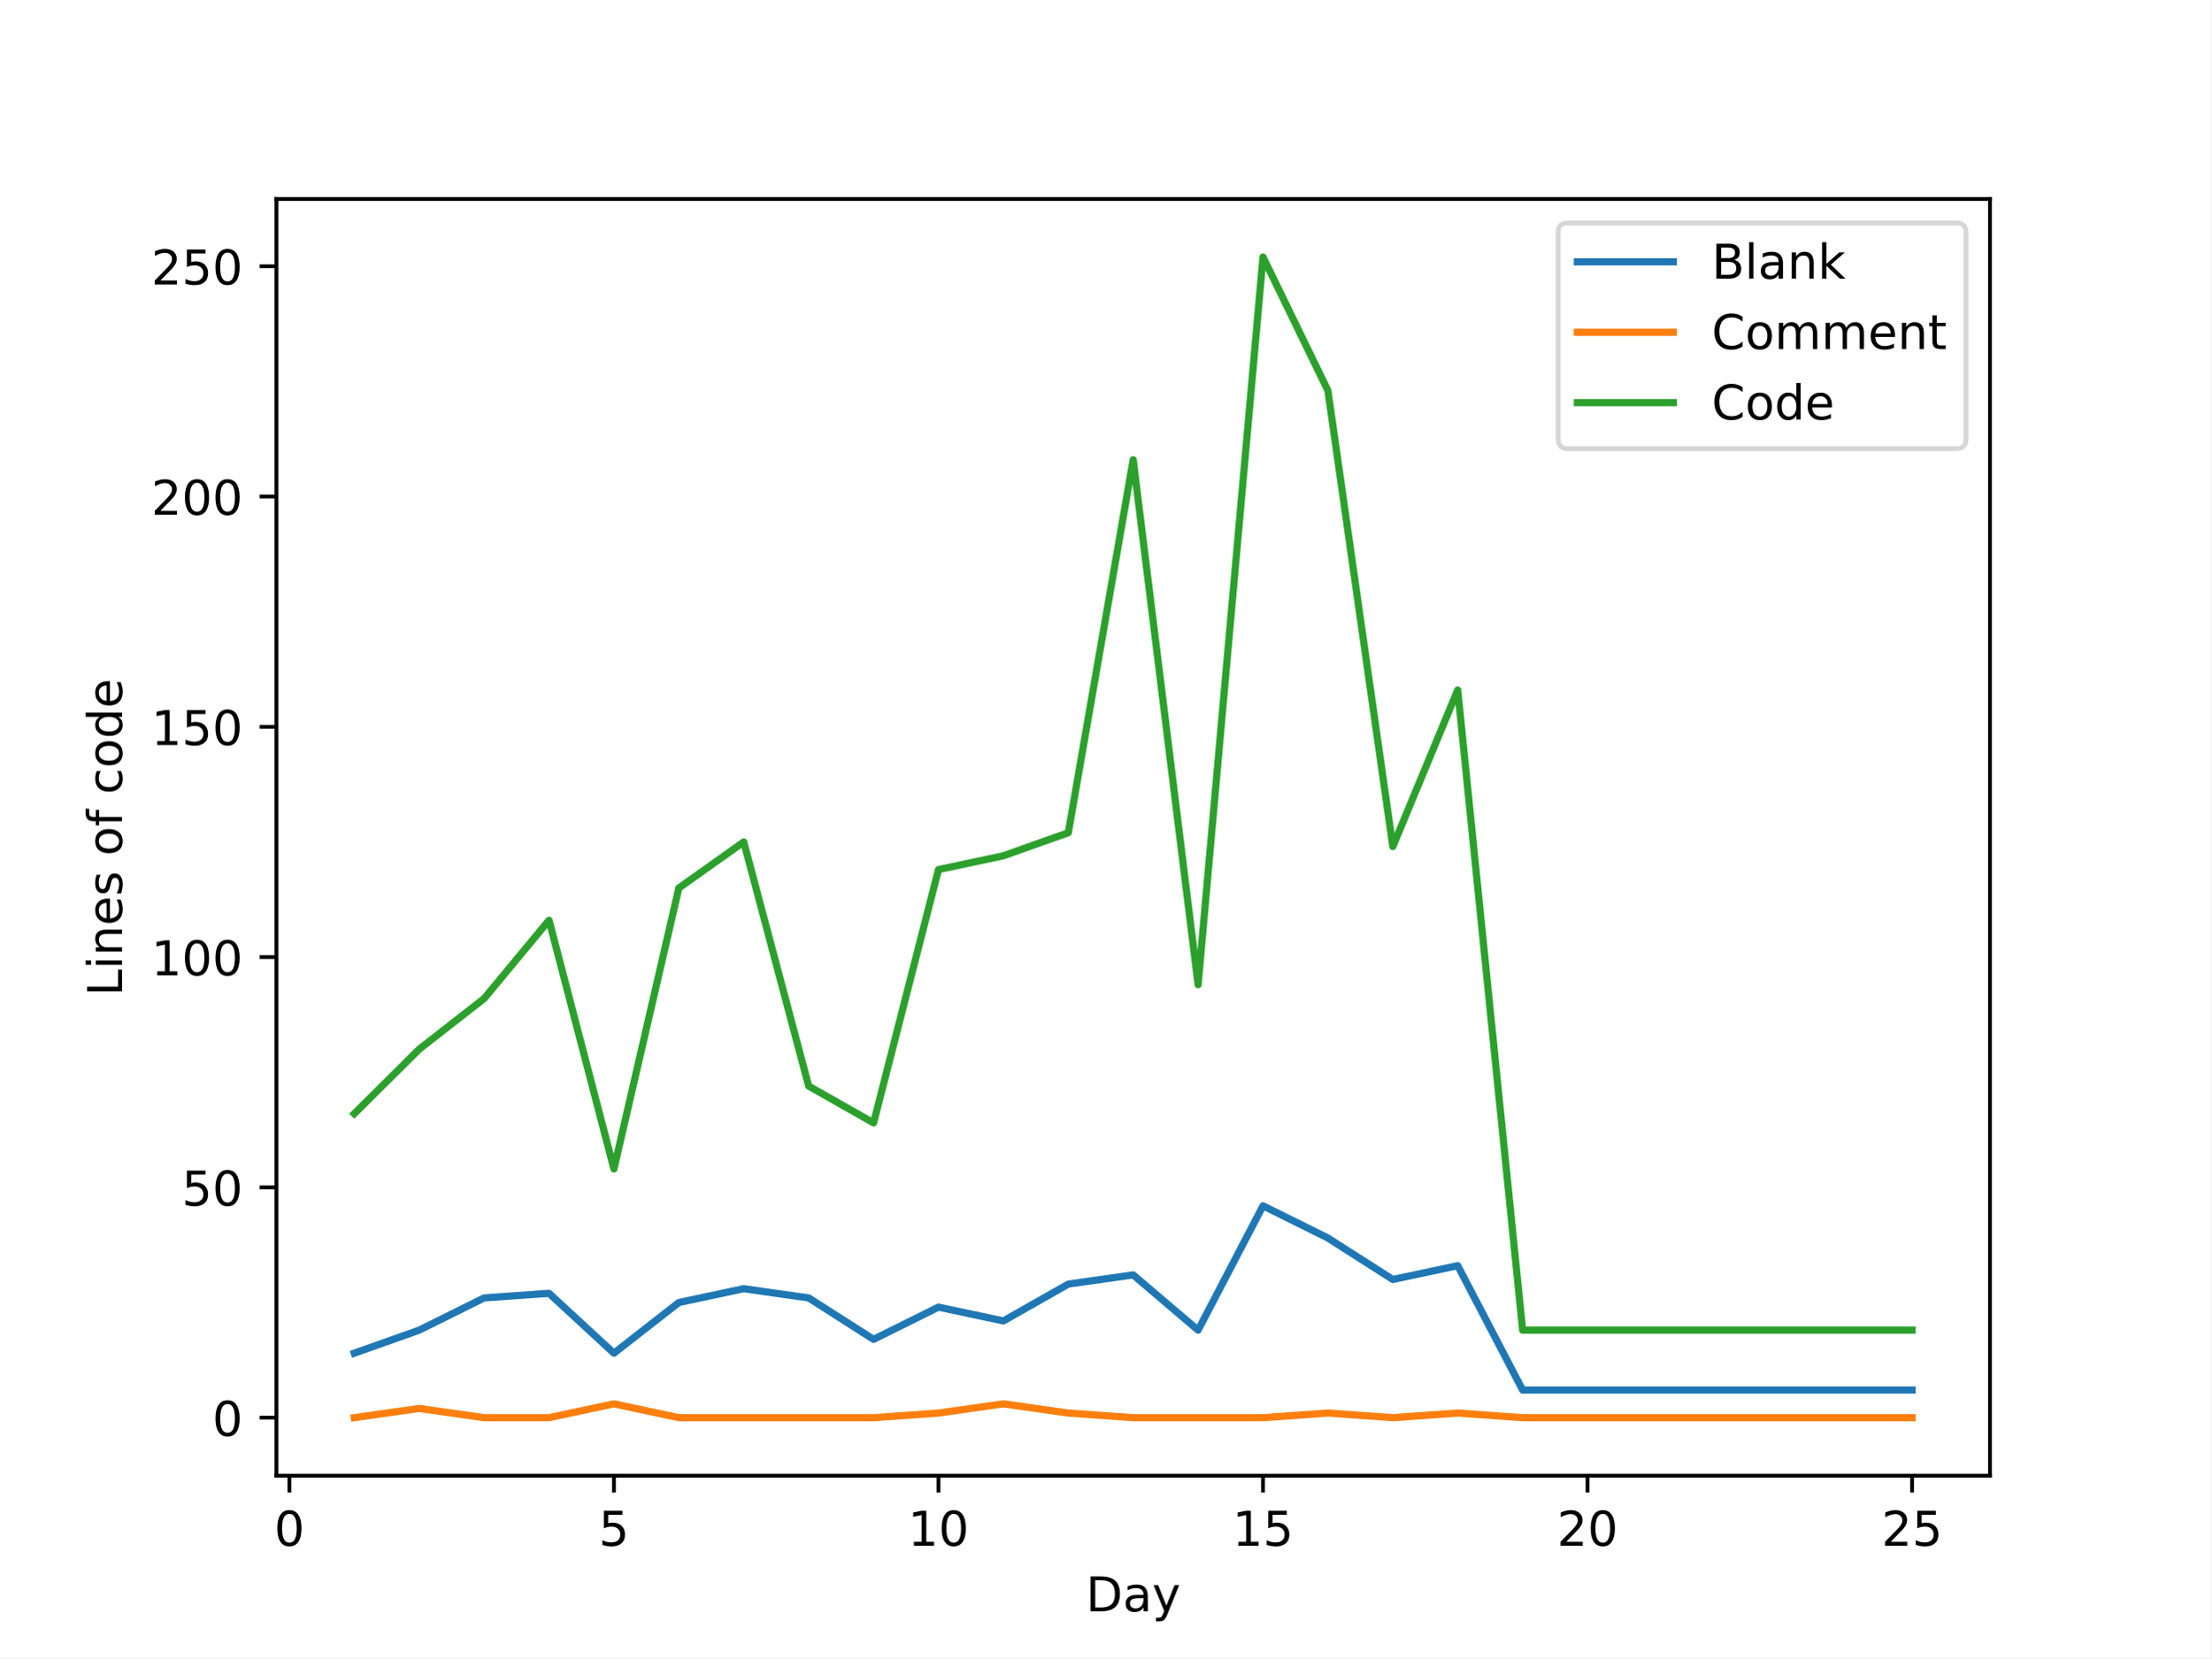
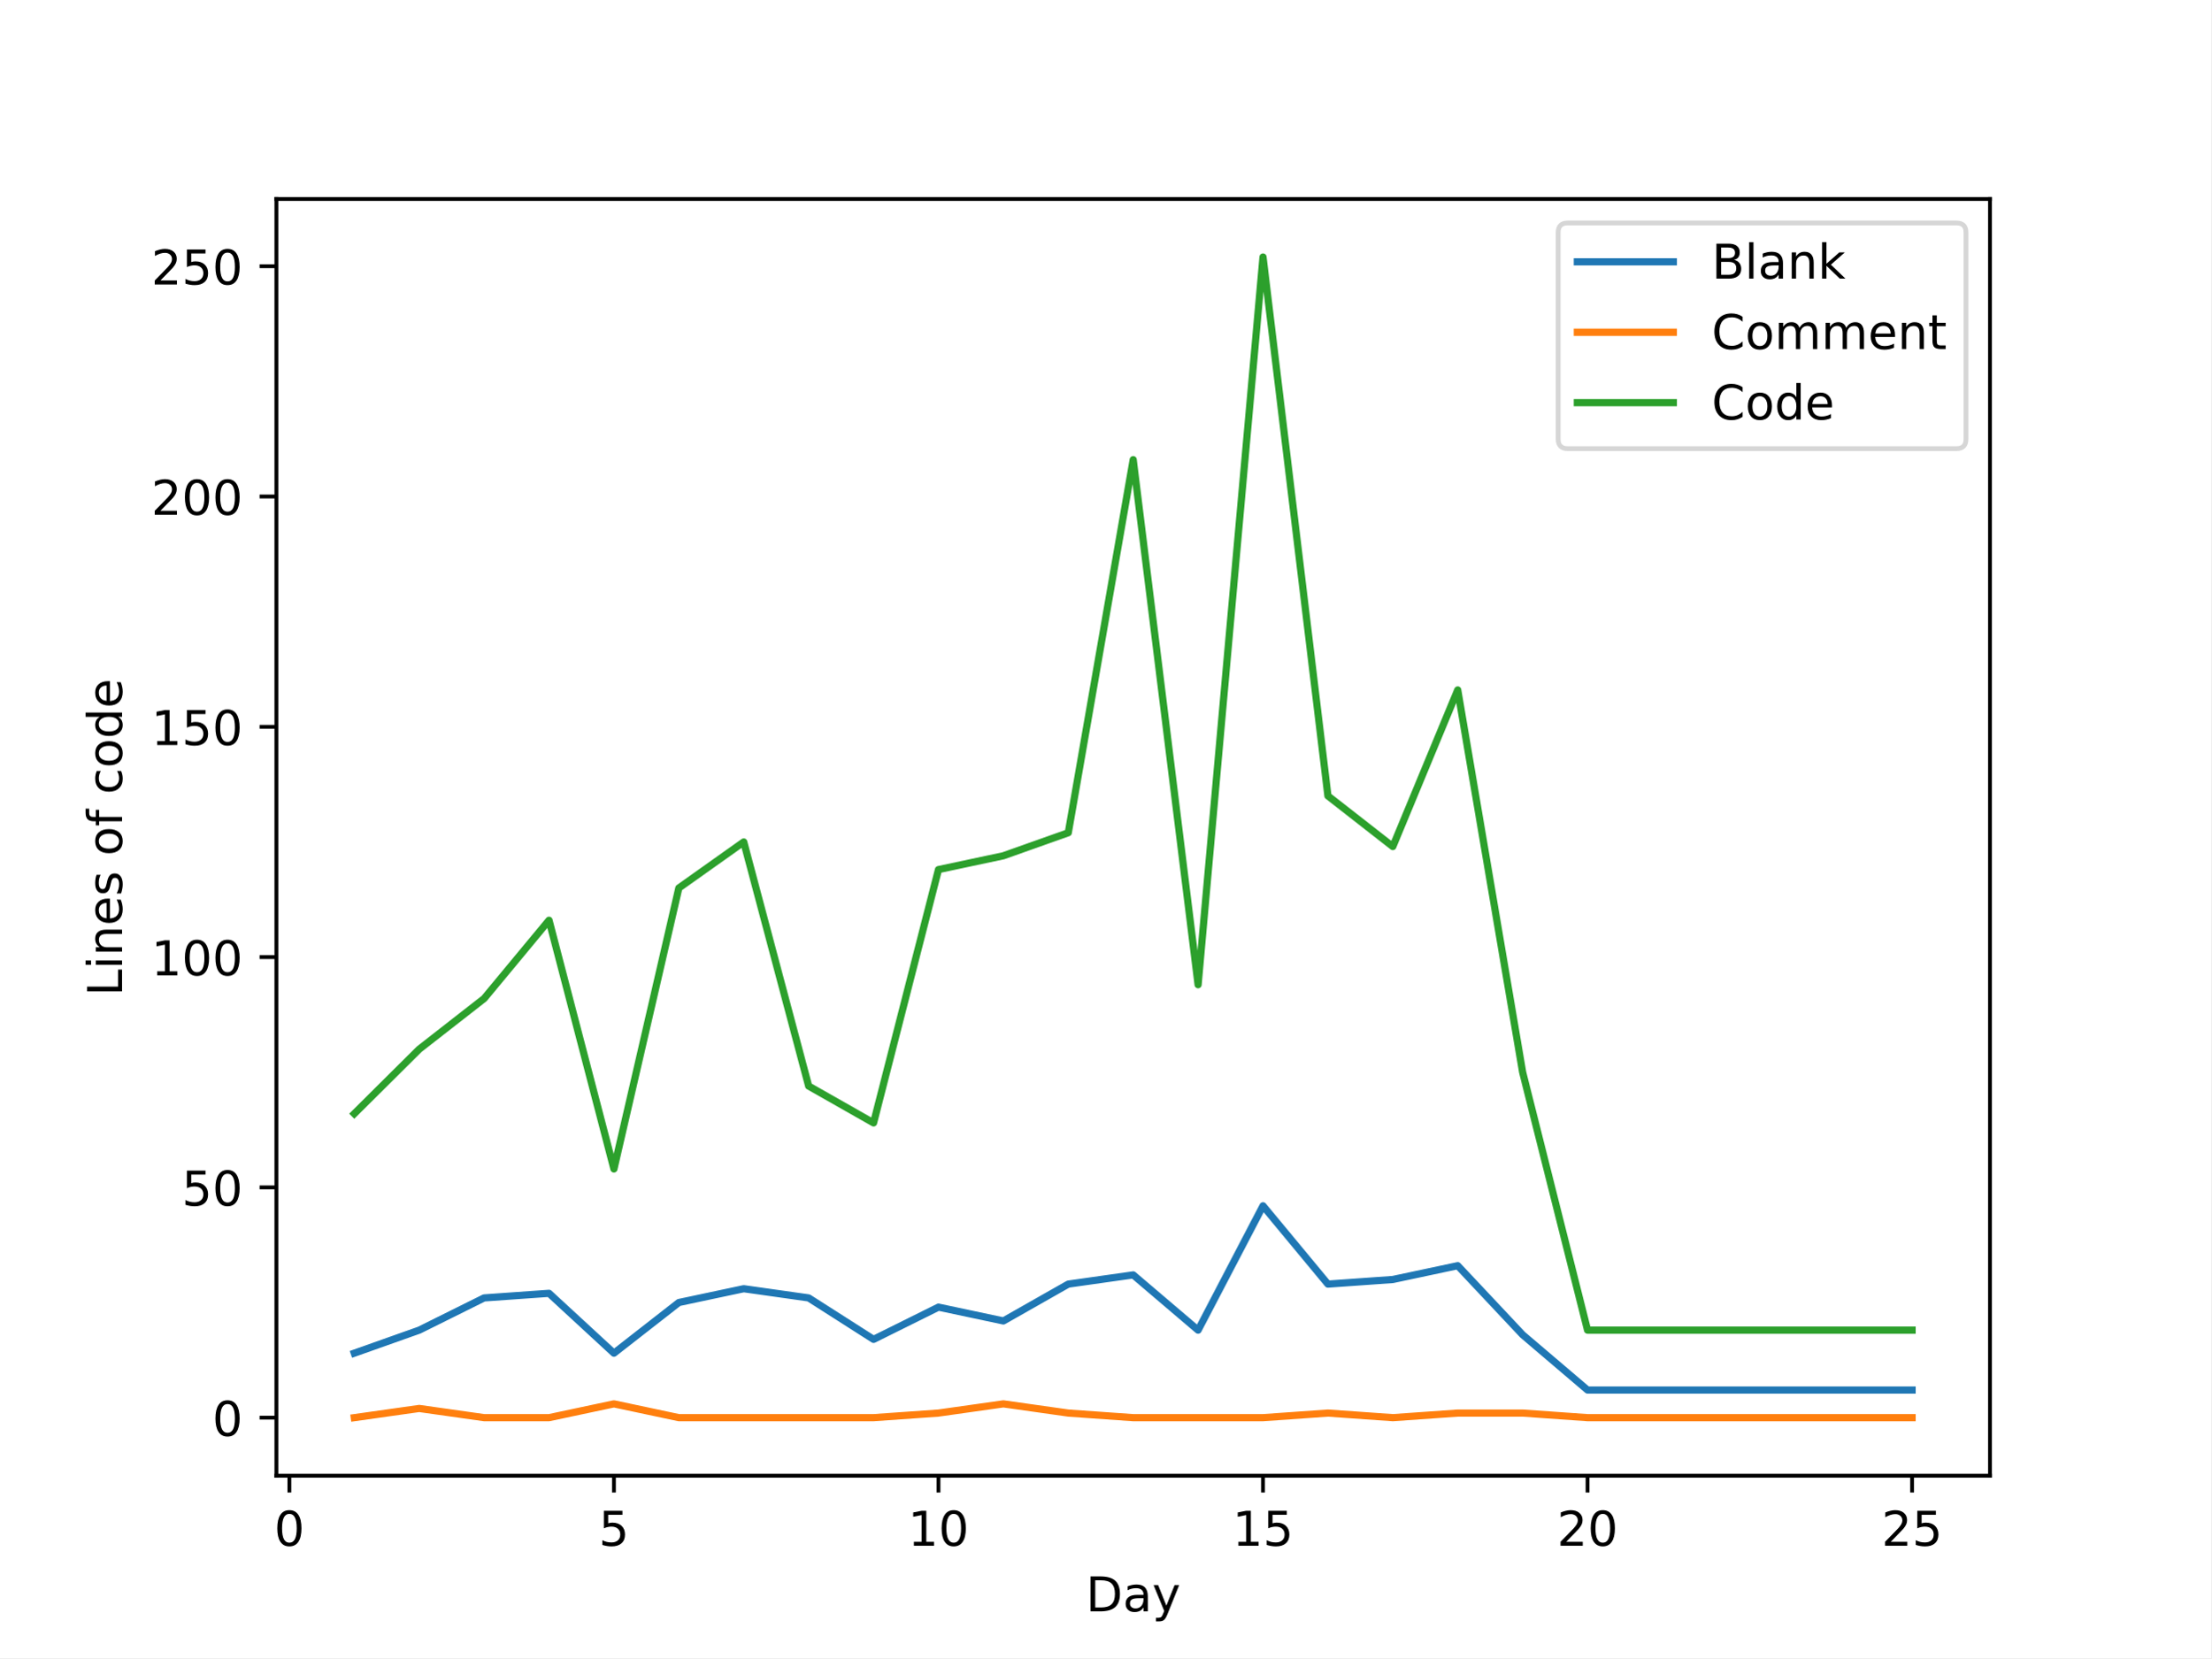
<svg xmlns="http://www.w3.org/2000/svg" xmlns:xlink="http://www.w3.org/1999/xlink" height="345.6pt" version="1.1" viewBox="0 0 460.8 345.6" width="460.8pt">
  <defs>
    <style type="text/css">
*{stroke-linecap:butt;stroke-linejoin:round;}
  </style>
  </defs>
  <g id="figure_1">
    <g id="patch_1">
      <path d="M 0 345.6  L 460.8 345.6  L 460.8 0  L 0 0  z " style="fill:#ffffff;" />
    </g>
    <g id="axes_1">
      <g id="patch_2">
        <path d="M 57.6 307.584  L 414.72 307.584  L 414.72 41.472  L 57.6 41.472  z " style="fill:#ffffff;" />
      </g>
      <g id="matplotlib.axis_1">
        <g id="xtick_1">
          <g id="line2d_1">
            <defs>
-               <path d="M 0 0  L 0 3.5  " id="m7029ccf672" style="stroke:#000000;stroke-width:0.8;" />
-             </defs>
-             <g>
-               <use style="stroke:#000000;stroke-width:0.8;" x="60.305" xlink:href="#m7029ccf672" y="307.584" />
+               <path d="M 0 0  L 0 3.5  " id="mf5f6461c1c" style="stroke:#000000;stroke-width:0.8;" />
+             </defs>
+             <g>
+               <use style="stroke:#000000;stroke-width:0.8;" x="60.305" xlink:href="#mf5f6461c1c" y="307.584" />
            </g>
          </g>
          <g id="text_1">
            <defs>
              <path d="M 31.781 66.406  Q 24.172 66.406 20.328 58.906  Q 16.5 51.422 16.5 36.375  Q 16.5 21.391 20.328 13.891  Q 24.172 6.391 31.781 6.391  Q 39.453 6.391 43.281 13.891  Q 47.125 21.391 47.125 36.375  Q 47.125 51.422 43.281 58.906  Q 39.453 66.406 31.781 66.406  z M 31.781 74.219  Q 44.047 74.219 50.516 64.516  Q 56.984 54.828 56.984 36.375  Q 56.984 17.969 50.516 8.266  Q 44.047 -1.422 31.781 -1.422  Q 19.531 -1.422 13.062 8.266  Q 6.594 17.969 6.594 36.375  Q 6.594 54.828 13.062 64.516  Q 19.531 74.219 31.781 74.219  z " id="DejaVuSans-48" />
            </defs>
            <g transform="translate(57.12421 322.1824)scale(0.1 -0.1)">
              <use xlink:href="#DejaVuSans-48" />
            </g>
          </g>
        </g>
        <g id="xtick_2">
          <g id="line2d_2">
            <g>
-               <use style="stroke:#000000;stroke-width:0.8;" x="127.942" xlink:href="#m7029ccf672" y="307.584" />
+               <use style="stroke:#000000;stroke-width:0.8;" x="127.942" xlink:href="#mf5f6461c1c" y="307.584" />
            </g>
          </g>
          <g id="text_2">
            <defs>
              <path d="M 10.797 72.906  L 49.516 72.906  L 49.516 64.594  L 19.828 64.594  L 19.828 46.734  Q 21.969 47.469 24.109 47.828  Q 26.266 48.188 28.422 48.188  Q 40.625 48.188 47.75 41.5  Q 54.891 34.812 54.891 23.391  Q 54.891 11.625 47.562 5.094  Q 40.234 -1.422 26.906 -1.422  Q 22.312 -1.422 17.547 -0.641  Q 12.797 0.141 7.719 1.703  L 7.719 11.625  Q 12.109 9.234 16.797 8.062  Q 21.484 6.891 26.703 6.891  Q 35.156 6.891 40.078 11.328  Q 45.016 15.766 45.016 23.391  Q 45.016 31 40.078 35.438  Q 35.156 39.891 26.703 39.891  Q 22.75 39.891 18.812 39.016  Q 14.891 38.141 10.797 36.281  z " id="DejaVuSans-53" />
            </defs>
            <g transform="translate(124.7606 322.1824)scale(0.1 -0.1)">
              <use xlink:href="#DejaVuSans-53" />
            </g>
          </g>
        </g>
        <g id="xtick_3">
          <g id="line2d_3">
            <g>
-               <use style="stroke:#000000;stroke-width:0.8;" x="195.578" xlink:href="#m7029ccf672" y="307.584" />
+               <use style="stroke:#000000;stroke-width:0.8;" x="195.578" xlink:href="#mf5f6461c1c" y="307.584" />
            </g>
          </g>
          <g id="text_3">
            <defs>
              <path d="M 12.406 8.297  L 28.516 8.297  L 28.516 63.922  L 10.984 60.406  L 10.984 69.391  L 28.422 72.906  L 38.281 72.906  L 38.281 8.297  L 54.391 8.297  L 54.391 0  L 12.406 0  z " id="DejaVuSans-49" />
            </defs>
            <g transform="translate(189.2157 322.1824)scale(0.1 -0.1)">
              <use xlink:href="#DejaVuSans-49" />
              <use x="63.623" xlink:href="#DejaVuSans-48" />
            </g>
          </g>
        </g>
        <g id="xtick_4">
          <g id="line2d_4">
            <g>
-               <use style="stroke:#000000;stroke-width:0.8;" x="263.215" xlink:href="#m7029ccf672" y="307.584" />
+               <use style="stroke:#000000;stroke-width:0.8;" x="263.215" xlink:href="#mf5f6461c1c" y="307.584" />
            </g>
          </g>
          <g id="text_4">
            <g transform="translate(256.852 322.1824)scale(0.1 -0.1)">
              <use xlink:href="#DejaVuSans-49" />
              <use x="63.623" xlink:href="#DejaVuSans-53" />
            </g>
          </g>
        </g>
        <g id="xtick_5">
          <g id="line2d_5">
            <g>
-               <use style="stroke:#000000;stroke-width:0.8;" x="330.851" xlink:href="#m7029ccf672" y="307.584" />
+               <use style="stroke:#000000;stroke-width:0.8;" x="330.851" xlink:href="#mf5f6461c1c" y="307.584" />
            </g>
          </g>
          <g id="text_5">
            <defs>
              <path d="M 19.188 8.297  L 53.609 8.297  L 53.609 0  L 7.328 0  L 7.328 8.297  Q 12.938 14.109 22.625 23.891  Q 32.328 33.688 34.812 36.531  Q 39.547 41.844 41.422 45.531  Q 43.312 49.219 43.312 52.781  Q 43.312 58.594 39.234 62.25  Q 35.156 65.922 28.609 65.922  Q 23.969 65.922 18.812 64.312  Q 13.672 62.703 7.812 59.422  L 7.812 69.391  Q 13.766 71.781 18.938 73  Q 24.125 74.219 28.422 74.219  Q 39.75 74.219 46.484 68.547  Q 53.219 62.891 53.219 53.422  Q 53.219 48.922 51.531 44.891  Q 49.859 40.875 45.406 35.406  Q 44.188 33.984 37.641 27.219  Q 31.109 20.453 19.188 8.297  z " id="DejaVuSans-50" />
            </defs>
            <g transform="translate(324.4884 322.1824)scale(0.1 -0.1)">
              <use xlink:href="#DejaVuSans-50" />
              <use x="63.623" xlink:href="#DejaVuSans-48" />
            </g>
          </g>
        </g>
        <g id="xtick_6">
          <g id="line2d_6">
            <g>
-               <use style="stroke:#000000;stroke-width:0.8;" x="398.487" xlink:href="#m7029ccf672" y="307.584" />
+               <use style="stroke:#000000;stroke-width:0.8;" x="398.487" xlink:href="#mf5f6461c1c" y="307.584" />
            </g>
          </g>
          <g id="text_6">
            <g transform="translate(392.1248 322.1824)scale(0.1 -0.1)">
              <use xlink:href="#DejaVuSans-50" />
              <use x="63.623" xlink:href="#DejaVuSans-53" />
            </g>
          </g>
        </g>
        <g id="text_7">
          <defs>
            <path d="M 19.672 64.797  L 19.672 8.109  L 31.594 8.109  Q 46.688 8.109 53.688 14.938  Q 60.688 21.781 60.688 36.531  Q 60.688 51.172 53.688 57.984  Q 46.688 64.797 31.594 64.797  z M 9.812 72.906  L 30.078 72.906  Q 51.266 72.906 61.172 64.094  Q 71.094 55.281 71.094 36.531  Q 71.094 17.672 61.125 8.828  Q 51.172 0 30.078 0  L 9.812 0  z " id="DejaVuSans-68" />
            <path d="M 34.281 27.484  Q 23.391 27.484 19.188 25  Q 14.984 22.516 14.984 16.5  Q 14.984 11.719 18.141 8.906  Q 21.297 6.109 26.703 6.109  Q 34.188 6.109 38.703 11.406  Q 43.219 16.703 43.219 25.484  L 43.219 27.484  z M 52.203 31.203  L 52.203 0  L 43.219 0  L 43.219 8.297  Q 40.141 3.328 35.547 0.953  Q 30.953 -1.422 24.312 -1.422  Q 15.922 -1.422 10.953 3.297  Q 6 8.016 6 15.922  Q 6 25.141 12.172 29.828  Q 18.359 34.516 30.609 34.516  L 43.219 34.516  L 43.219 35.406  Q 43.219 41.609 39.141 45  Q 35.062 48.391 27.688 48.391  Q 23 48.391 18.547 47.266  Q 14.109 46.141 10.016 43.891  L 10.016 52.203  Q 14.938 54.109 19.578 55.047  Q 24.219 56 28.609 56  Q 40.484 56 46.344 49.844  Q 52.203 43.703 52.203 31.203  z " id="DejaVuSans-97" />
            <path d="M 32.172 -5.078  Q 28.375 -14.844 24.75 -17.812  Q 21.141 -20.797 15.094 -20.797  L 7.906 -20.797  L 7.906 -13.281  L 13.188 -13.281  Q 16.891 -13.281 18.938 -11.516  Q 21 -9.766 23.484 -3.219  L 25.094 0.875  L 2.984 54.688  L 12.5 54.688  L 29.594 11.922  L 46.688 54.688  L 56.203 54.688  z " id="DejaVuSans-121" />
          </defs>
          <g transform="translate(226.2866 335.8606)scale(0.1 -0.1)">
            <use xlink:href="#DejaVuSans-68" />
            <use x="77.002" xlink:href="#DejaVuSans-97" />
            <use x="138.281" xlink:href="#DejaVuSans-121" />
          </g>
        </g>
      </g>
      <g id="matplotlib.axis_2">
        <g id="ytick_1">
          <g id="line2d_7">
            <defs>
-               <path d="M 0 0  L -3.5 0  " id="m9772f4f0de" style="stroke:#000000;stroke-width:0.8;" />
-             </defs>
-             <g>
-               <use style="stroke:#000000;stroke-width:0.8;" x="57.6" xlink:href="#m9772f4f0de" y="295.488" />
+               <path d="M 0 0  L -3.5 0  " id="m043448939c" style="stroke:#000000;stroke-width:0.8;" />
+             </defs>
+             <g>
+               <use style="stroke:#000000;stroke-width:0.8;" x="57.6" xlink:href="#m043448939c" y="295.488" />
            </g>
          </g>
          <g id="text_8">
            <g transform="translate(44.2375 299.2872)scale(0.1 -0.1)">
              <use xlink:href="#DejaVuSans-48" />
            </g>
          </g>
        </g>
        <g id="ytick_2">
          <g id="line2d_8">
            <g>
-               <use style="stroke:#000000;stroke-width:0.8;" x="57.6" xlink:href="#m9772f4f0de" y="247.488" />
+               <use style="stroke:#000000;stroke-width:0.8;" x="57.6" xlink:href="#m043448939c" y="247.488" />
            </g>
          </g>
          <g id="text_9">
            <g transform="translate(37.875 251.2872)scale(0.1 -0.1)">
              <use xlink:href="#DejaVuSans-53" />
              <use x="63.623" xlink:href="#DejaVuSans-48" />
            </g>
          </g>
        </g>
        <g id="ytick_3">
          <g id="line2d_9">
            <g>
-               <use style="stroke:#000000;stroke-width:0.8;" x="57.6" xlink:href="#m9772f4f0de" y="199.488" />
+               <use style="stroke:#000000;stroke-width:0.8;" x="57.6" xlink:href="#m043448939c" y="199.488" />
            </g>
          </g>
          <g id="text_10">
            <g transform="translate(31.5125 203.2872)scale(0.1 -0.1)">
              <use xlink:href="#DejaVuSans-49" />
              <use x="63.623" xlink:href="#DejaVuSans-48" />
              <use x="127.246" xlink:href="#DejaVuSans-48" />
            </g>
          </g>
        </g>
        <g id="ytick_4">
          <g id="line2d_10">
            <g>
-               <use style="stroke:#000000;stroke-width:0.8;" x="57.6" xlink:href="#m9772f4f0de" y="151.488" />
+               <use style="stroke:#000000;stroke-width:0.8;" x="57.6" xlink:href="#m043448939c" y="151.488" />
            </g>
          </g>
          <g id="text_11">
            <g transform="translate(31.5125 155.2872)scale(0.1 -0.1)">
              <use xlink:href="#DejaVuSans-49" />
              <use x="63.623" xlink:href="#DejaVuSans-53" />
              <use x="127.246" xlink:href="#DejaVuSans-48" />
            </g>
          </g>
        </g>
        <g id="ytick_5">
          <g id="line2d_11">
            <g>
-               <use style="stroke:#000000;stroke-width:0.8;" x="57.6" xlink:href="#m9772f4f0de" y="103.488" />
+               <use style="stroke:#000000;stroke-width:0.8;" x="57.6" xlink:href="#m043448939c" y="103.488" />
            </g>
          </g>
          <g id="text_12">
            <g transform="translate(31.5125 107.2872)scale(0.1 -0.1)">
              <use xlink:href="#DejaVuSans-50" />
              <use x="63.623" xlink:href="#DejaVuSans-48" />
              <use x="127.246" xlink:href="#DejaVuSans-48" />
            </g>
          </g>
        </g>
        <g id="ytick_6">
          <g id="line2d_12">
            <g>
-               <use style="stroke:#000000;stroke-width:0.8;" x="57.6" xlink:href="#m9772f4f0de" y="55.488" />
+               <use style="stroke:#000000;stroke-width:0.8;" x="57.6" xlink:href="#m043448939c" y="55.488" />
            </g>
          </g>
          <g id="text_13">
            <g transform="translate(31.5125 59.28722)scale(0.1 -0.1)">
              <use xlink:href="#DejaVuSans-50" />
              <use x="63.623" xlink:href="#DejaVuSans-53" />
              <use x="127.246" xlink:href="#DejaVuSans-48" />
            </g>
          </g>
        </g>
        <g id="text_14">
          <defs>
            <path d="M 9.812 72.906  L 19.672 72.906  L 19.672 8.297  L 55.172 8.297  L 55.172 0  L 9.812 0  z " id="DejaVuSans-76" />
            <path d="M 9.422 54.688  L 18.406 54.688  L 18.406 0  L 9.422 0  z M 9.422 75.984  L 18.406 75.984  L 18.406 64.594  L 9.422 64.594  z " id="DejaVuSans-105" />
            <path d="M 54.891 33.016  L 54.891 0  L 45.906 0  L 45.906 32.719  Q 45.906 40.484 42.875 44.328  Q 39.844 48.188 33.797 48.188  Q 26.516 48.188 22.312 43.547  Q 18.109 38.922 18.109 30.906  L 18.109 0  L 9.078 0  L 9.078 54.688  L 18.109 54.688  L 18.109 46.188  Q 21.344 51.125 25.703 53.562  Q 30.078 56 35.797 56  Q 45.219 56 50.047 50.172  Q 54.891 44.344 54.891 33.016  z " id="DejaVuSans-110" />
            <path d="M 56.203 29.594  L 56.203 25.203  L 14.891 25.203  Q 15.484 15.922 20.484 11.062  Q 25.484 6.203 34.422 6.203  Q 39.594 6.203 44.453 7.469  Q 49.312 8.734 54.109 11.281  L 54.109 2.781  Q 49.266 0.734 44.188 -0.344  Q 39.109 -1.422 33.891 -1.422  Q 20.797 -1.422 13.156 6.188  Q 5.516 13.812 5.516 26.812  Q 5.516 40.234 12.766 48.109  Q 20.016 56 32.328 56  Q 43.359 56 49.781 48.891  Q 56.203 41.797 56.203 29.594  z M 47.219 32.234  Q 47.125 39.594 43.094 43.984  Q 39.062 48.391 32.422 48.391  Q 24.906 48.391 20.391 44.141  Q 15.875 39.891 15.188 32.172  z " id="DejaVuSans-101" />
            <path d="M 44.281 53.078  L 44.281 44.578  Q 40.484 46.531 36.375 47.5  Q 32.281 48.484 27.875 48.484  Q 21.188 48.484 17.844 46.438  Q 14.5 44.391 14.5 40.281  Q 14.5 37.156 16.891 35.375  Q 19.281 33.594 26.516 31.984  L 29.594 31.297  Q 39.156 29.25 43.188 25.516  Q 47.219 21.781 47.219 15.094  Q 47.219 7.469 41.188 3.016  Q 35.156 -1.422 24.609 -1.422  Q 20.219 -1.422 15.453 -0.562  Q 10.688 0.297 5.422 2  L 5.422 11.281  Q 10.406 8.688 15.234 7.391  Q 20.062 6.109 24.812 6.109  Q 31.156 6.109 34.562 8.281  Q 37.984 10.453 37.984 14.406  Q 37.984 18.062 35.516 20.016  Q 33.062 21.969 24.703 23.781  L 21.578 24.516  Q 13.234 26.266 9.516 29.906  Q 5.812 33.547 5.812 39.891  Q 5.812 47.609 11.281 51.797  Q 16.75 56 26.812 56  Q 31.781 56 36.172 55.266  Q 40.578 54.547 44.281 53.078  z " id="DejaVuSans-115" />
            <path id="DejaVuSans-32" />
            <path d="M 30.609 48.391  Q 23.391 48.391 19.188 42.75  Q 14.984 37.109 14.984 27.297  Q 14.984 17.484 19.156 11.844  Q 23.344 6.203 30.609 6.203  Q 37.797 6.203 41.984 11.859  Q 46.188 17.531 46.188 27.297  Q 46.188 37.016 41.984 42.703  Q 37.797 48.391 30.609 48.391  z M 30.609 56  Q 42.328 56 49.016 48.375  Q 55.719 40.766 55.719 27.297  Q 55.719 13.875 49.016 6.219  Q 42.328 -1.422 30.609 -1.422  Q 18.844 -1.422 12.172 6.219  Q 5.516 13.875 5.516 27.297  Q 5.516 40.766 12.172 48.375  Q 18.844 56 30.609 56  z " id="DejaVuSans-111" />
            <path d="M 37.109 75.984  L 37.109 68.5  L 28.516 68.5  Q 23.688 68.5 21.797 66.547  Q 19.922 64.594 19.922 59.516  L 19.922 54.688  L 34.719 54.688  L 34.719 47.703  L 19.922 47.703  L 19.922 0  L 10.891 0  L 10.891 47.703  L 2.297 47.703  L 2.297 54.688  L 10.891 54.688  L 10.891 58.5  Q 10.891 67.625 15.141 71.797  Q 19.391 75.984 28.609 75.984  z " id="DejaVuSans-102" />
            <path d="M 48.781 52.594  L 48.781 44.188  Q 44.969 46.297 41.141 47.344  Q 37.312 48.391 33.406 48.391  Q 24.656 48.391 19.812 42.844  Q 14.984 37.312 14.984 27.297  Q 14.984 17.281 19.812 11.734  Q 24.656 6.203 33.406 6.203  Q 37.312 6.203 41.141 7.25  Q 44.969 8.297 48.781 10.406  L 48.781 2.094  Q 45.016 0.344 40.984 -0.531  Q 36.969 -1.422 32.422 -1.422  Q 20.062 -1.422 12.781 6.344  Q 5.516 14.109 5.516 27.297  Q 5.516 40.672 12.859 48.328  Q 20.219 56 33.016 56  Q 37.156 56 41.109 55.141  Q 45.062 54.297 48.781 52.594  z " id="DejaVuSans-99" />
            <path d="M 45.406 46.391  L 45.406 75.984  L 54.391 75.984  L 54.391 0  L 45.406 0  L 45.406 8.203  Q 42.578 3.328 38.25 0.953  Q 33.938 -1.422 27.875 -1.422  Q 17.969 -1.422 11.734 6.484  Q 5.516 14.406 5.516 27.297  Q 5.516 40.188 11.734 48.094  Q 17.969 56 27.875 56  Q 33.938 56 38.25 53.625  Q 42.578 51.266 45.406 46.391  z M 14.797 27.297  Q 14.797 17.391 18.875 11.75  Q 22.953 6.109 30.078 6.109  Q 37.203 6.109 41.297 11.75  Q 45.406 17.391 45.406 27.297  Q 45.406 37.203 41.297 42.844  Q 37.203 48.484 30.078 48.484  Q 22.953 48.484 18.875 42.844  Q 14.797 37.203 14.797 27.297  z " id="DejaVuSans-100" />
          </defs>
          <g transform="translate(25.43281 207.61)rotate(-90)scale(0.1 -0.1)">
            <use xlink:href="#DejaVuSans-76" />
            <use x="55.713" xlink:href="#DejaVuSans-105" />
            <use x="83.496" xlink:href="#DejaVuSans-110" />
            <use x="146.875" xlink:href="#DejaVuSans-101" />
            <use x="208.398" xlink:href="#DejaVuSans-115" />
            <use x="260.498" xlink:href="#DejaVuSans-32" />
            <use x="292.285" xlink:href="#DejaVuSans-111" />
            <use x="353.467" xlink:href="#DejaVuSans-102" />
            <use x="388.672" xlink:href="#DejaVuSans-32" />
            <use x="420.459" xlink:href="#DejaVuSans-99" />
            <use x="475.439" xlink:href="#DejaVuSans-111" />
            <use x="536.621" xlink:href="#DejaVuSans-100" />
            <use x="600.098" xlink:href="#DejaVuSans-101" />
          </g>
        </g>
      </g>
      <g id="line2d_13">
-         <path clip-path="url(#p6b7ab71ead)" d="M 73.833 282.048  L 87.36 277.248  L 100.887 270.528  L 114.415 269.568  L 127.942 282.048  L 141.469 271.488  L 154.996 268.608  L 168.524 270.528  L 182.051 279.168  L 195.578 272.448  L 209.105 275.328  L 222.633 267.648  L 236.16 265.728  L 249.687 277.248  L 263.215 251.328  L 276.742 258.048  L 290.269 266.688  L 303.796 263.808  L 317.324 289.728  L 330.851 289.728  L 344.378 289.728  L 357.905 289.728  L 371.433 289.728  L 384.96 289.728  L 398.487 289.728  " style="fill:none;stroke:#1f77b4;stroke-linecap:square;stroke-width:1.5;" />
+         <path clip-path="url(#p8a15f99017)" d="M 73.833 282.048  L 87.36 277.248  L 100.887 270.528  L 114.415 269.568  L 127.942 282.048  L 141.469 271.488  L 154.996 268.608  L 168.524 270.528  L 182.051 279.168  L 195.578 272.448  L 209.105 275.328  L 222.633 267.648  L 236.16 265.728  L 249.687 277.248  L 263.215 251.328  L 276.742 267.648  L 290.269 266.688  L 303.796 263.808  L 317.324 278.208  L 330.851 289.728  L 344.378 289.728  L 357.905 289.728  L 371.433 289.728  L 384.96 289.728  L 398.487 289.728  " style="fill:none;stroke:#1f77b4;stroke-linecap:square;stroke-width:1.5;" />
      </g>
      <g id="line2d_14">
-         <path clip-path="url(#p6b7ab71ead)" d="M 73.833 295.488  L 87.36 293.568  L 100.887 295.488  L 114.415 295.488  L 127.942 292.608  L 141.469 295.488  L 154.996 295.488  L 168.524 295.488  L 182.051 295.488  L 195.578 294.528  L 209.105 292.608  L 222.633 294.528  L 236.16 295.488  L 249.687 295.488  L 263.215 295.488  L 276.742 294.528  L 290.269 295.488  L 303.796 294.528  L 317.324 295.488  L 330.851 295.488  L 344.378 295.488  L 357.905 295.488  L 371.433 295.488  L 384.96 295.488  L 398.487 295.488  " style="fill:none;stroke:#ff7f0e;stroke-linecap:square;stroke-width:1.5;" />
+         <path clip-path="url(#p8a15f99017)" d="M 73.833 295.488  L 87.36 293.568  L 100.887 295.488  L 114.415 295.488  L 127.942 292.608  L 141.469 295.488  L 154.996 295.488  L 168.524 295.488  L 182.051 295.488  L 195.578 294.528  L 209.105 292.608  L 222.633 294.528  L 236.16 295.488  L 249.687 295.488  L 263.215 295.488  L 276.742 294.528  L 290.269 295.488  L 303.796 294.528  L 317.324 294.528  L 330.851 295.488  L 344.378 295.488  L 357.905 295.488  L 371.433 295.488  L 384.96 295.488  L 398.487 295.488  " style="fill:none;stroke:#ff7f0e;stroke-linecap:square;stroke-width:1.5;" />
      </g>
      <g id="line2d_15">
-         <path clip-path="url(#p6b7ab71ead)" d="M 73.833 232.128  L 87.36 218.688  L 100.887 208.128  L 114.415 191.808  L 127.942 243.648  L 141.469 185.088  L 154.996 175.488  L 168.524 226.368  L 182.051 234.048  L 195.578 181.248  L 209.105 178.368  L 222.633 173.568  L 236.16 95.808  L 249.687 205.248  L 263.215 53.568  L 276.742 81.408  L 290.269 176.448  L 303.796 143.808  L 317.324 277.248  L 330.851 277.248  L 344.378 277.248  L 357.905 277.248  L 371.433 277.248  L 384.96 277.248  L 398.487 277.248  " style="fill:none;stroke:#2ca02c;stroke-linecap:square;stroke-width:1.5;" />
+         <path clip-path="url(#p8a15f99017)" d="M 73.833 232.128  L 87.36 218.688  L 100.887 208.128  L 114.415 191.808  L 127.942 243.648  L 141.469 185.088  L 154.996 175.488  L 168.524 226.368  L 182.051 234.048  L 195.578 181.248  L 209.105 178.368  L 222.633 173.568  L 236.16 95.808  L 249.687 205.248  L 263.215 53.568  L 276.742 165.888  L 290.269 176.448  L 303.796 143.808  L 317.324 223.488  L 330.851 277.248  L 344.378 277.248  L 357.905 277.248  L 371.433 277.248  L 384.96 277.248  L 398.487 277.248  " style="fill:none;stroke:#2ca02c;stroke-linecap:square;stroke-width:1.5;" />
      </g>
      <g id="patch_3">
        <path d="M 57.6 307.584  L 57.6 41.472  " style="fill:none;stroke:#000000;stroke-linecap:square;stroke-linejoin:miter;stroke-width:0.8;" />
      </g>
      <g id="patch_4">
        <path d="M 414.72 307.584  L 414.72 41.472  " style="fill:none;stroke:#000000;stroke-linecap:square;stroke-linejoin:miter;stroke-width:0.8;" />
      </g>
      <g id="patch_5">
        <path d="M 57.6 307.584  L 414.72 307.584  " style="fill:none;stroke:#000000;stroke-linecap:square;stroke-linejoin:miter;stroke-width:0.8;" />
      </g>
      <g id="patch_6">
        <path d="M 57.6 41.472  L 414.72 41.472  " style="fill:none;stroke:#000000;stroke-linecap:square;stroke-linejoin:miter;stroke-width:0.8;" />
      </g>
      <g id="legend_1">
        <g id="patch_7">
          <path d="M 326.726 93.506  L 407.72 93.506  Q 409.72 93.506 409.72 91.506  L 409.72 48.472  Q 409.72 46.472 407.72 46.472  L 326.726 46.472  Q 324.726 46.472 324.726 48.472  L 324.726 91.506  Q 324.726 93.506 326.726 93.506  z " style="fill:#ffffff;opacity:0.8;stroke:#cccccc;stroke-linejoin:miter;" />
        </g>
        <g id="line2d_16">
          <path d="M 328.726 54.57  L 348.726 54.57  " style="fill:none;stroke:#1f77b4;stroke-linecap:square;stroke-width:1.5;" />
        </g>
        <g id="line2d_17" />
        <g id="text_15">
          <defs>
            <path d="M 19.672 34.812  L 19.672 8.109  L 35.5 8.109  Q 43.453 8.109 47.281 11.406  Q 51.125 14.703 51.125 21.484  Q 51.125 28.328 47.281 31.562  Q 43.453 34.812 35.5 34.812  z M 19.672 64.797  L 19.672 42.828  L 34.281 42.828  Q 41.5 42.828 45.031 45.531  Q 48.578 48.25 48.578 53.812  Q 48.578 59.328 45.031 62.062  Q 41.5 64.797 34.281 64.797  z M 9.812 72.906  L 35.016 72.906  Q 46.297 72.906 52.391 68.219  Q 58.5 63.531 58.5 54.891  Q 58.5 48.188 55.375 44.234  Q 52.25 40.281 46.188 39.312  Q 53.469 37.75 57.5 32.781  Q 61.531 27.828 61.531 20.406  Q 61.531 10.641 54.891 5.312  Q 48.25 0 35.984 0  L 9.812 0  z " id="DejaVuSans-66" />
            <path d="M 9.422 75.984  L 18.406 75.984  L 18.406 0  L 9.422 0  z " id="DejaVuSans-108" />
            <path d="M 9.078 75.984  L 18.109 75.984  L 18.109 31.109  L 44.922 54.688  L 56.391 54.688  L 27.391 29.109  L 57.625 0  L 45.906 0  L 18.109 26.703  L 18.109 0  L 9.078 0  z " id="DejaVuSans-107" />
          </defs>
          <g transform="translate(356.7262 58.07044)scale(0.1 -0.1)">
            <use xlink:href="#DejaVuSans-66" />
            <use x="68.604" xlink:href="#DejaVuSans-108" />
            <use x="96.387" xlink:href="#DejaVuSans-97" />
            <use x="157.666" xlink:href="#DejaVuSans-110" />
            <use x="221.045" xlink:href="#DejaVuSans-107" />
          </g>
        </g>
        <g id="line2d_18">
          <path d="M 328.726 69.249  L 348.726 69.249  " style="fill:none;stroke:#ff7f0e;stroke-linecap:square;stroke-width:1.5;" />
        </g>
        <g id="line2d_19" />
        <g id="text_16">
          <defs>
            <path d="M 64.406 67.281  L 64.406 56.891  Q 59.422 61.531 53.781 63.812  Q 48.141 66.109 41.797 66.109  Q 29.297 66.109 22.656 58.469  Q 16.016 50.828 16.016 36.375  Q 16.016 21.969 22.656 14.328  Q 29.297 6.688 41.797 6.688  Q 48.141 6.688 53.781 8.984  Q 59.422 11.281 64.406 15.922  L 64.406 5.609  Q 59.234 2.094 53.438 0.328  Q 47.656 -1.422 41.219 -1.422  Q 24.656 -1.422 15.125 8.703  Q 5.609 18.844 5.609 36.375  Q 5.609 53.953 15.125 64.078  Q 24.656 74.219 41.219 74.219  Q 47.75 74.219 53.531 72.484  Q 59.328 70.75 64.406 67.281  z " id="DejaVuSans-67" />
            <path d="M 52 44.188  Q 55.375 50.25 60.062 53.125  Q 64.75 56 71.094 56  Q 79.641 56 84.281 50.016  Q 88.922 44.047 88.922 33.016  L 88.922 0  L 79.891 0  L 79.891 32.719  Q 79.891 40.578 77.094 44.375  Q 74.312 48.188 68.609 48.188  Q 61.625 48.188 57.562 43.547  Q 53.516 38.922 53.516 30.906  L 53.516 0  L 44.484 0  L 44.484 32.719  Q 44.484 40.625 41.703 44.406  Q 38.922 48.188 33.109 48.188  Q 26.219 48.188 22.156 43.531  Q 18.109 38.875 18.109 30.906  L 18.109 0  L 9.078 0  L 9.078 54.688  L 18.109 54.688  L 18.109 46.188  Q 21.188 51.219 25.484 53.609  Q 29.781 56 35.688 56  Q 41.656 56 45.828 52.969  Q 50 49.953 52 44.188  z " id="DejaVuSans-109" />
            <path d="M 18.312 70.219  L 18.312 54.688  L 36.812 54.688  L 36.812 47.703  L 18.312 47.703  L 18.312 18.016  Q 18.312 11.328 20.141 9.422  Q 21.969 7.516 27.594 7.516  L 36.812 7.516  L 36.812 0  L 27.594 0  Q 17.188 0 13.234 3.875  Q 9.281 7.766 9.281 18.016  L 9.281 47.703  L 2.688 47.703  L 2.688 54.688  L 9.281 54.688  L 9.281 70.219  z " id="DejaVuSans-116" />
          </defs>
          <g transform="translate(356.7262 72.74856)scale(0.1 -0.1)">
            <use xlink:href="#DejaVuSans-67" />
            <use x="69.824" xlink:href="#DejaVuSans-111" />
            <use x="131.006" xlink:href="#DejaVuSans-109" />
            <use x="228.418" xlink:href="#DejaVuSans-109" />
            <use x="325.83" xlink:href="#DejaVuSans-101" />
            <use x="387.354" xlink:href="#DejaVuSans-110" />
            <use x="450.732" xlink:href="#DejaVuSans-116" />
          </g>
        </g>
        <g id="line2d_20">
          <path d="M 328.726 83.927  L 348.726 83.927  " style="fill:none;stroke:#2ca02c;stroke-linecap:square;stroke-width:1.5;" />
        </g>
        <g id="line2d_21" />
        <g id="text_17">
          <g transform="translate(356.7262 87.42669)scale(0.1 -0.1)">
            <use xlink:href="#DejaVuSans-67" />
            <use x="69.824" xlink:href="#DejaVuSans-111" />
            <use x="131.006" xlink:href="#DejaVuSans-100" />
            <use x="194.482" xlink:href="#DejaVuSans-101" />
          </g>
        </g>
      </g>
    </g>
  </g>
  <defs>
-     <clipPath id="p6b7ab71ead">
+     <clipPath id="p8a15f99017">
      <rect height="266.112" width="357.12" x="57.6" y="41.472" />
    </clipPath>
  </defs>
</svg>
